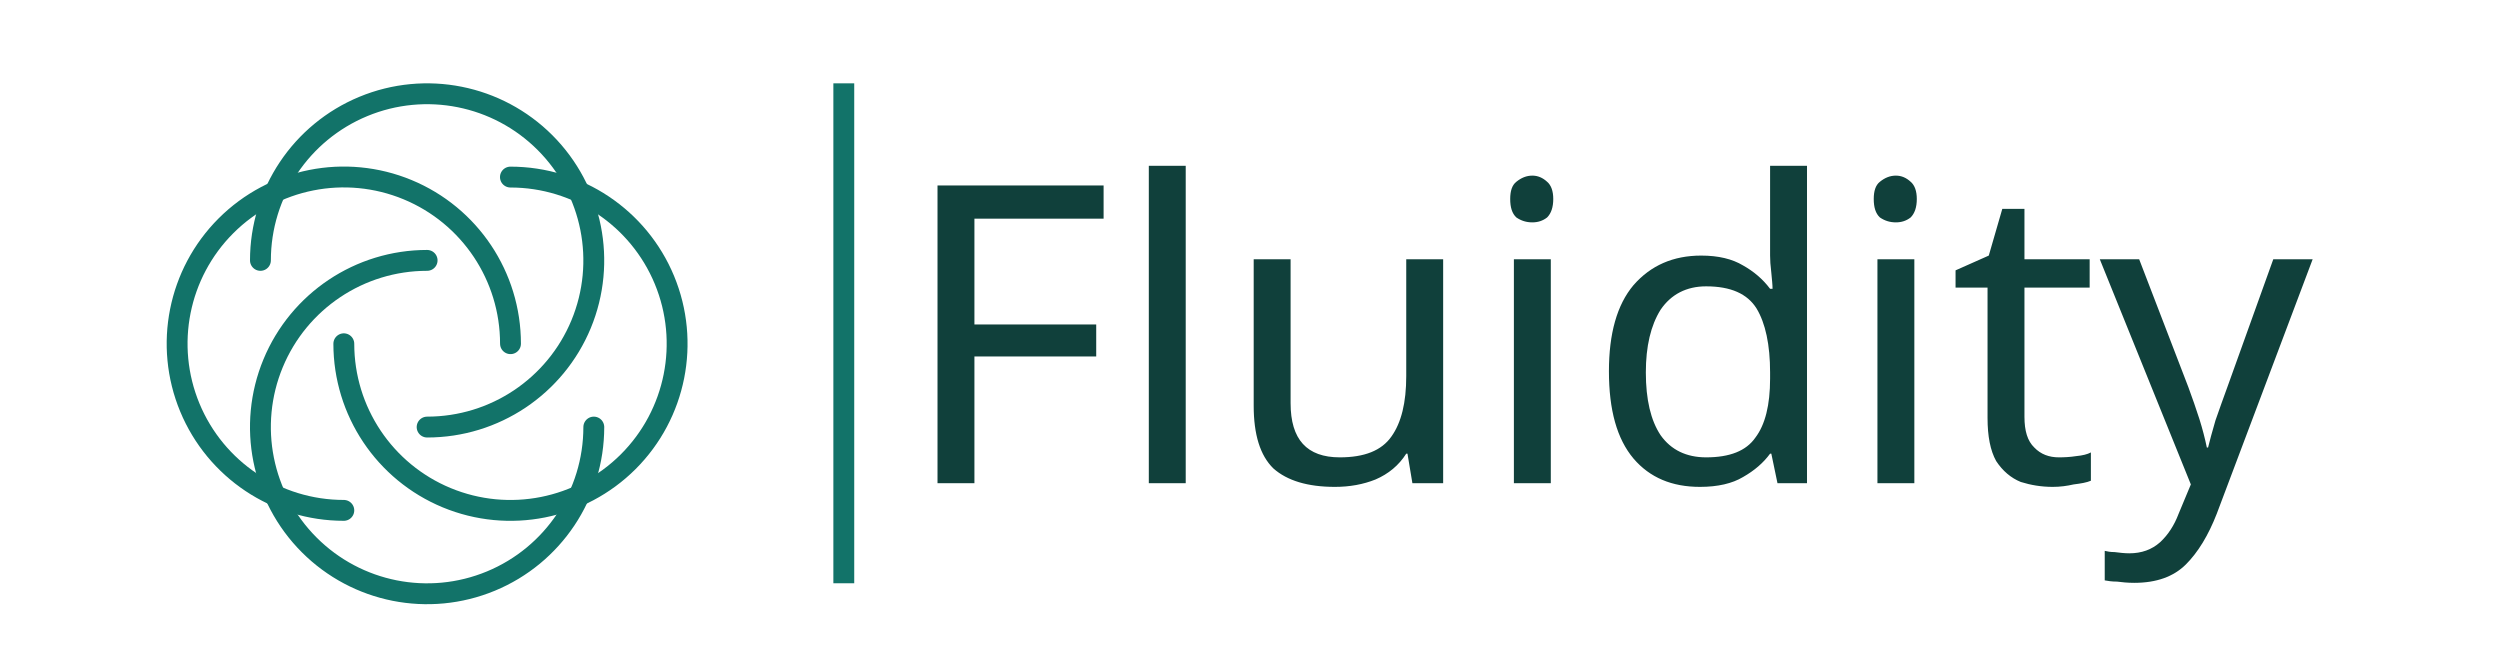
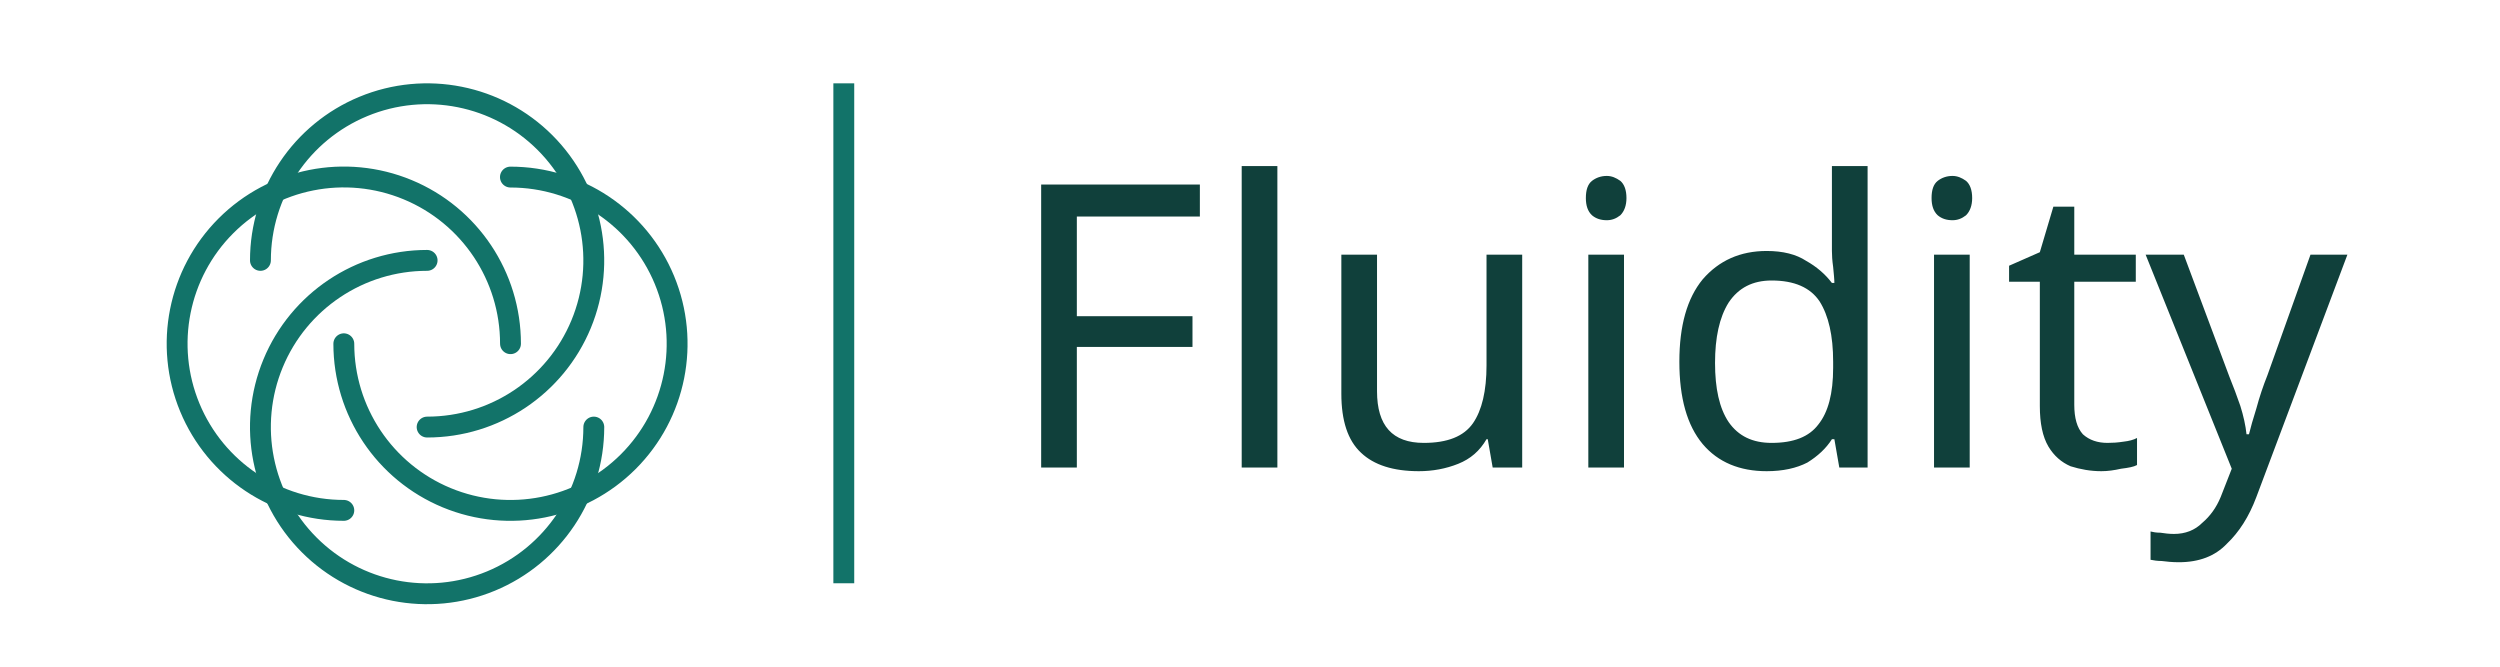
<svg xmlns="http://www.w3.org/2000/svg" width="120" height="32" viewBox="0 0 31.75 8.467" version="1.1" id="svg8">
  <defs id="defs2">
    </defs>
  <g id="layer1">
    <path style="fill:none;stroke:#127369;stroke-width:0.265px;stroke-linecap:butt;stroke-linejoin:miter;stroke-opacity:1" d="m 10.716,1.058 c 0,2.117 0,4.234 0,6.35" id="path830" />
-     <text xml:space="preserve" style="font-size:5.292px;line-height:1.25;font-family:sans-serif;letter-spacing:0px;fill:#10403b;fill-opacity:1;stroke-width:0.265;stroke-miterlimit:4;stroke-dasharray:none" x="11.389" y="6.137" id="text836">
-       <tspan id="tspan834" x="11.389" y="6.137" style="font-size:5.292px;fill:#10403b;fill-opacity:1;stroke-width:0.265;stroke-miterlimit:4;stroke-dasharray:none" dy="0">Fluidity</tspan>
+     <text xml:space="preserve" style="font-size:5.027px;line-height:1.25;font-family:sans-serif;letter-spacing:0px;fill:#10403b;fill-opacity:1;stroke-width:0.265;stroke-miterlimit:4;stroke-dasharray:none" x="12.738" y="5.936" id="text836">
+       <tspan id="tspan834" x="12.738" y="5.936" style="font-size:5.027px;fill:#10403b;fill-opacity:1;stroke-width:0.265;stroke-miterlimit:4;stroke-dasharray:none" dy="0">Fluidity</tspan>
    </text>
    <path style="fill:none;fill-opacity:1;stroke:#127369;stroke-width:0.265;stroke-linecap:round;stroke-miterlimit:4;stroke-dasharray:none;stroke-opacity:1" id="path844" d="M 6.482,2.249 A 2.117,2.117 0 0 1 8.438,3.556 2.117,2.117 0 0 1 7.979,5.863 2.117,2.117 0 0 1 5.672,6.321 2.117,2.117 0 0 1 4.366,4.366" />
    <path style="fill:none;fill-opacity:1;stroke:#127369;stroke-width:0.265;stroke-linecap:round;stroke-miterlimit:4;stroke-dasharray:none;stroke-opacity:1" id="path844-1" d="m 5.424,-7.541 a 2.117,2.117 0 0 1 1.956,1.307 2.117,2.117 0 0 1 -0.459,2.307 2.117,2.117 0 0 1 -2.307,0.459 2.117,2.117 0 0 1 -1.307,-1.956" transform="rotate(90)" />
    <path style="fill:none;fill-opacity:1;stroke:#127369;stroke-width:0.265;stroke-linecap:round;stroke-miterlimit:4;stroke-dasharray:none;stroke-opacity:1" id="path844-2" d="m -4.366,-6.482 a 2.117,2.117 0 0 1 1.956,1.307 2.117,2.117 0 0 1 -0.459,2.307 2.117,2.117 0 0 1 -2.307,0.459 2.117,2.117 0 0 1 -1.307,-1.956" transform="scale(-1)" />
    <path style="fill:none;fill-opacity:1;stroke:#127369;stroke-width:0.265;stroke-linecap:round;stroke-miterlimit:4;stroke-dasharray:none;stroke-opacity:1" id="path844-6" d="M -3.307,3.307 A 2.117,2.117 0 0 1 -1.352,4.614 2.117,2.117 0 0 1 -1.811,6.921 2.117,2.117 0 0 1 -4.117,7.38 2.117,2.117 0 0 1 -5.424,5.424" transform="rotate(-90)" />
  </g>
</svg>
